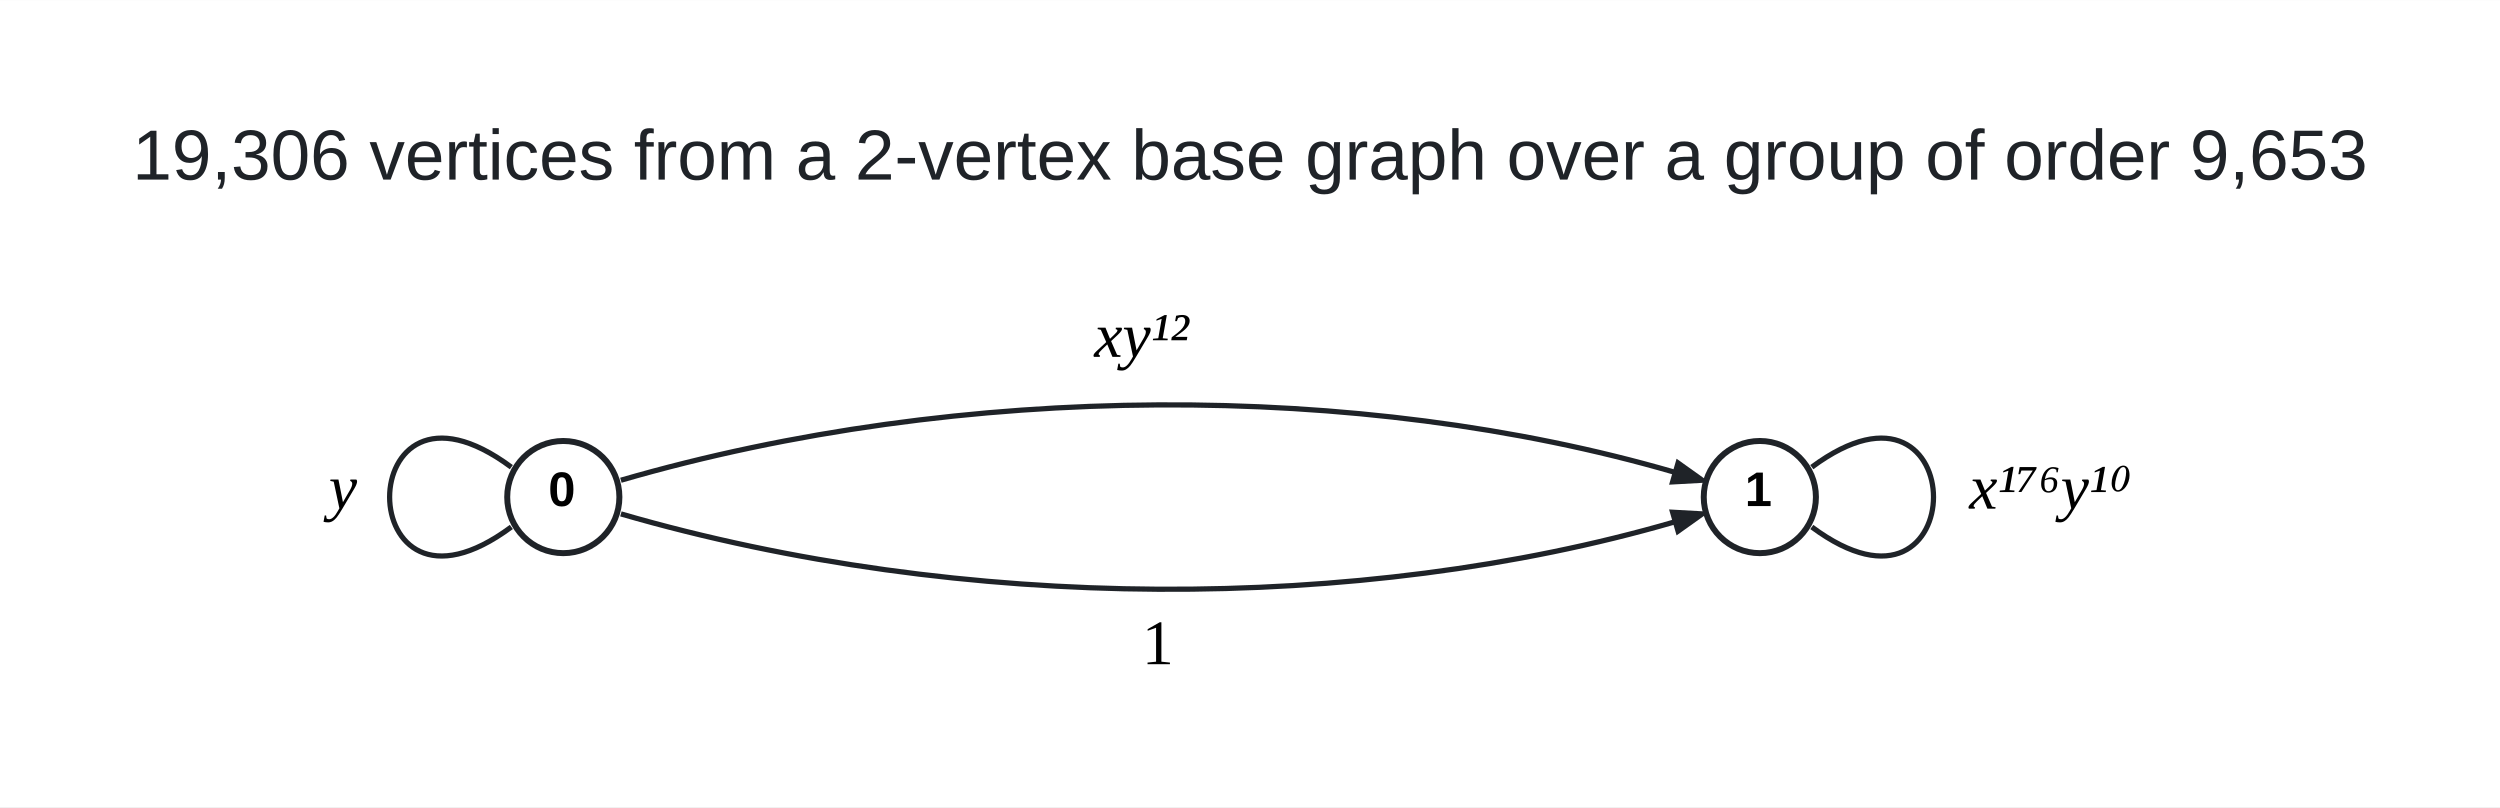
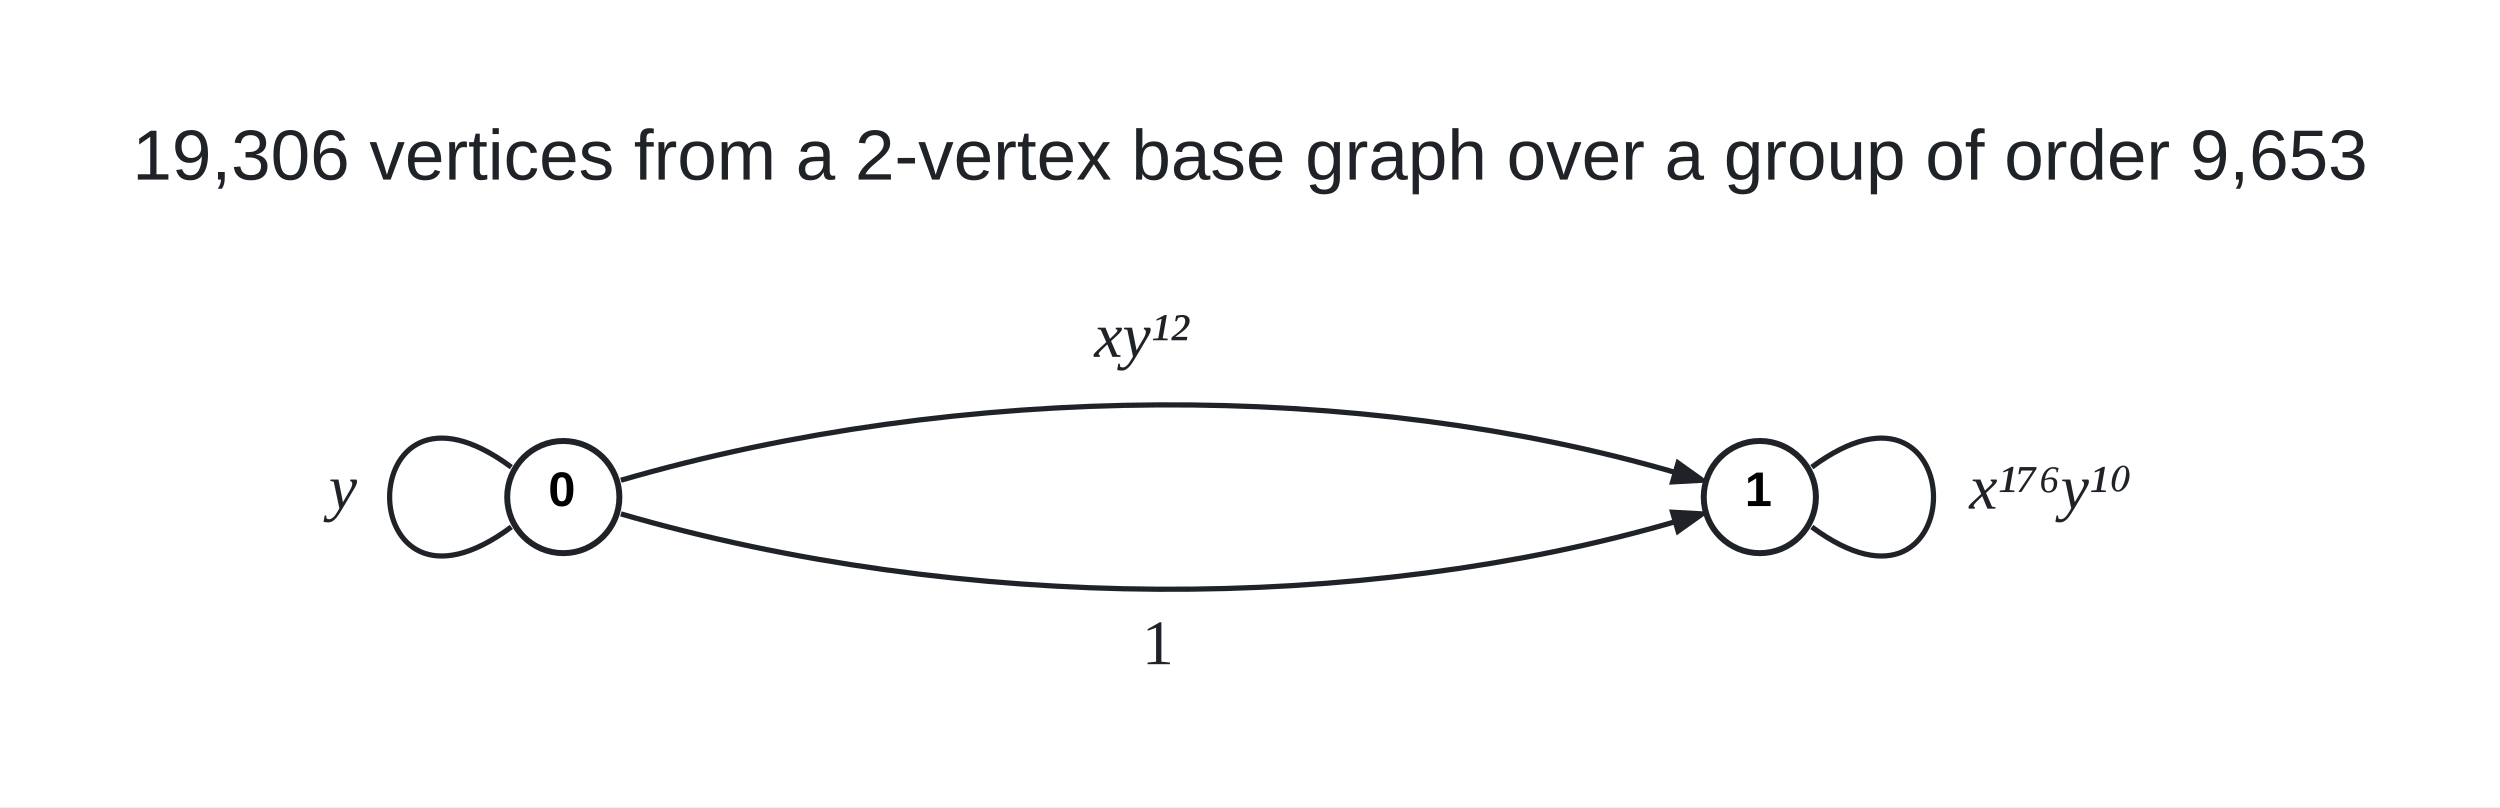
<svg xmlns="http://www.w3.org/2000/svg" width="669pt" height="216pt" viewBox="0.00 0.00 668.60 215.80">
  <g id="graph0" class="graph" transform="scale(1 1) rotate(0) translate(79.95 187)">
    <polygon fill="white" stroke="transparent" points="-79.95,28.8 -79.95,-187 588.65,-187 588.65,28.8 -79.95,28.8" />
    <text text-anchor="middle" x="254.35" y="-139" font-family="Arial" font-size="19.00" fill="#1f2328">19,306 vertices from a 2-vertex base graph over a group of order 9,653</text>
    <text text-anchor="middle" x="254.35" y="-118" font-family="Arial" font-size="19.00" fill="#1f2328"> </text>
    <g id="edge1" class="edge">
      <path fill="none" stroke="#1f2328" stroke-width="1.4" d="M86.1,-49.6C177.4,-23.1 284,-23.1 367.7,-47.4" />
      <polygon fill="#1f2328" stroke="#1f2328" stroke-width="1.4" points="367.37,-50.04 375.3,-49.6 368.83,-44.99 367.37,-50.04" />
    </g>
    <g id="edge2" class="edge">
      <path fill="none" stroke="#1f2328" stroke-width="1.4" d="M86.1,-58.6C177.4,-85.1 284,-85.1 367.7,-60.8" />
      <polygon fill="#1f2328" stroke="#1f2328" stroke-width="1.4" points="368.83,-63.21 375.3,-58.6 367.37,-58.16 368.83,-63.21" />
    </g>
    <g id="edge3" class="edge">
      <path fill="none" stroke="#1f2328" stroke-width="1.4" d="M56.8,-46.1C13.4,-13.9 13.4,-94.3 56.8,-62.1" />
    </g>
    <g id="edge4" class="edge">
      <path fill="none" stroke="#1f2328" stroke-width="1.4" d="M404.6,-62.1C448,-94.3 448,-13.9 404.6,-46.1" />
    </g>
    <g id="node1" class="node">
      <ellipse fill="white" stroke="#1f2328" stroke-width="1.6" cx="70.7" cy="-54.1" rx="15" ry="15" />
      <text text-anchor="start" x="66.7" y="-51.7" font-family="Arial" font-weight="bold" font-size="13.00">0</text>
    </g>
    <g id="node2" class="node">
      <ellipse fill="white" stroke="#1f2328" stroke-width="1.6" cx="390.7" cy="-54.1" rx="15" ry="15" />
      <text text-anchor="start" x="386.7" y="-51.7" font-family="Arial" font-weight="bold" font-size="13.00">1</text>
    </g>
    <g id="node3" class="node">
-       <text text-anchor="middle" x="229.7" y="-9.4" font-family="Times New Roman" font-size="17.00">1</text>
+       <text text-anchor="middle" x="229.7" y="-9.4" font-family="Times New Roman" font-size="17.00" fill="#1f2328">1</text>
    </g>
    <g id="node4" class="node">
-       <text text-anchor="start" x="212.7" y="-91.6" font-family="Times New Roman" font-style="italic" font-size="17.00">xy¹²</text>
+       <text text-anchor="start" x="212.7" y="-91.6" font-family="Times New Roman" font-style="italic" font-size="17.00" fill="#1f2328">xy¹²</text>
    </g>
    <g id="node7" class="node">
-       <text text-anchor="start" x="8" y="-51" font-family="Times New Roman" font-style="italic" font-size="17.00">y</text>
+       <text text-anchor="start" x="8" y="-51" font-family="Times New Roman" font-style="italic" font-size="17.00" fill="#1f2328">y</text>
    </g>
    <g id="node10" class="node">
-       <text text-anchor="start" x="446.7" y="-51" font-family="Times New Roman" font-style="italic" font-size="17.00">x¹⁷⁶y¹⁰</text>
+       <text text-anchor="start" x="446.7" y="-51" font-family="Times New Roman" font-style="italic" font-size="17.00" fill="#1f2328">x¹⁷⁶y¹⁰</text>
    </g>
  </g>
</svg>
